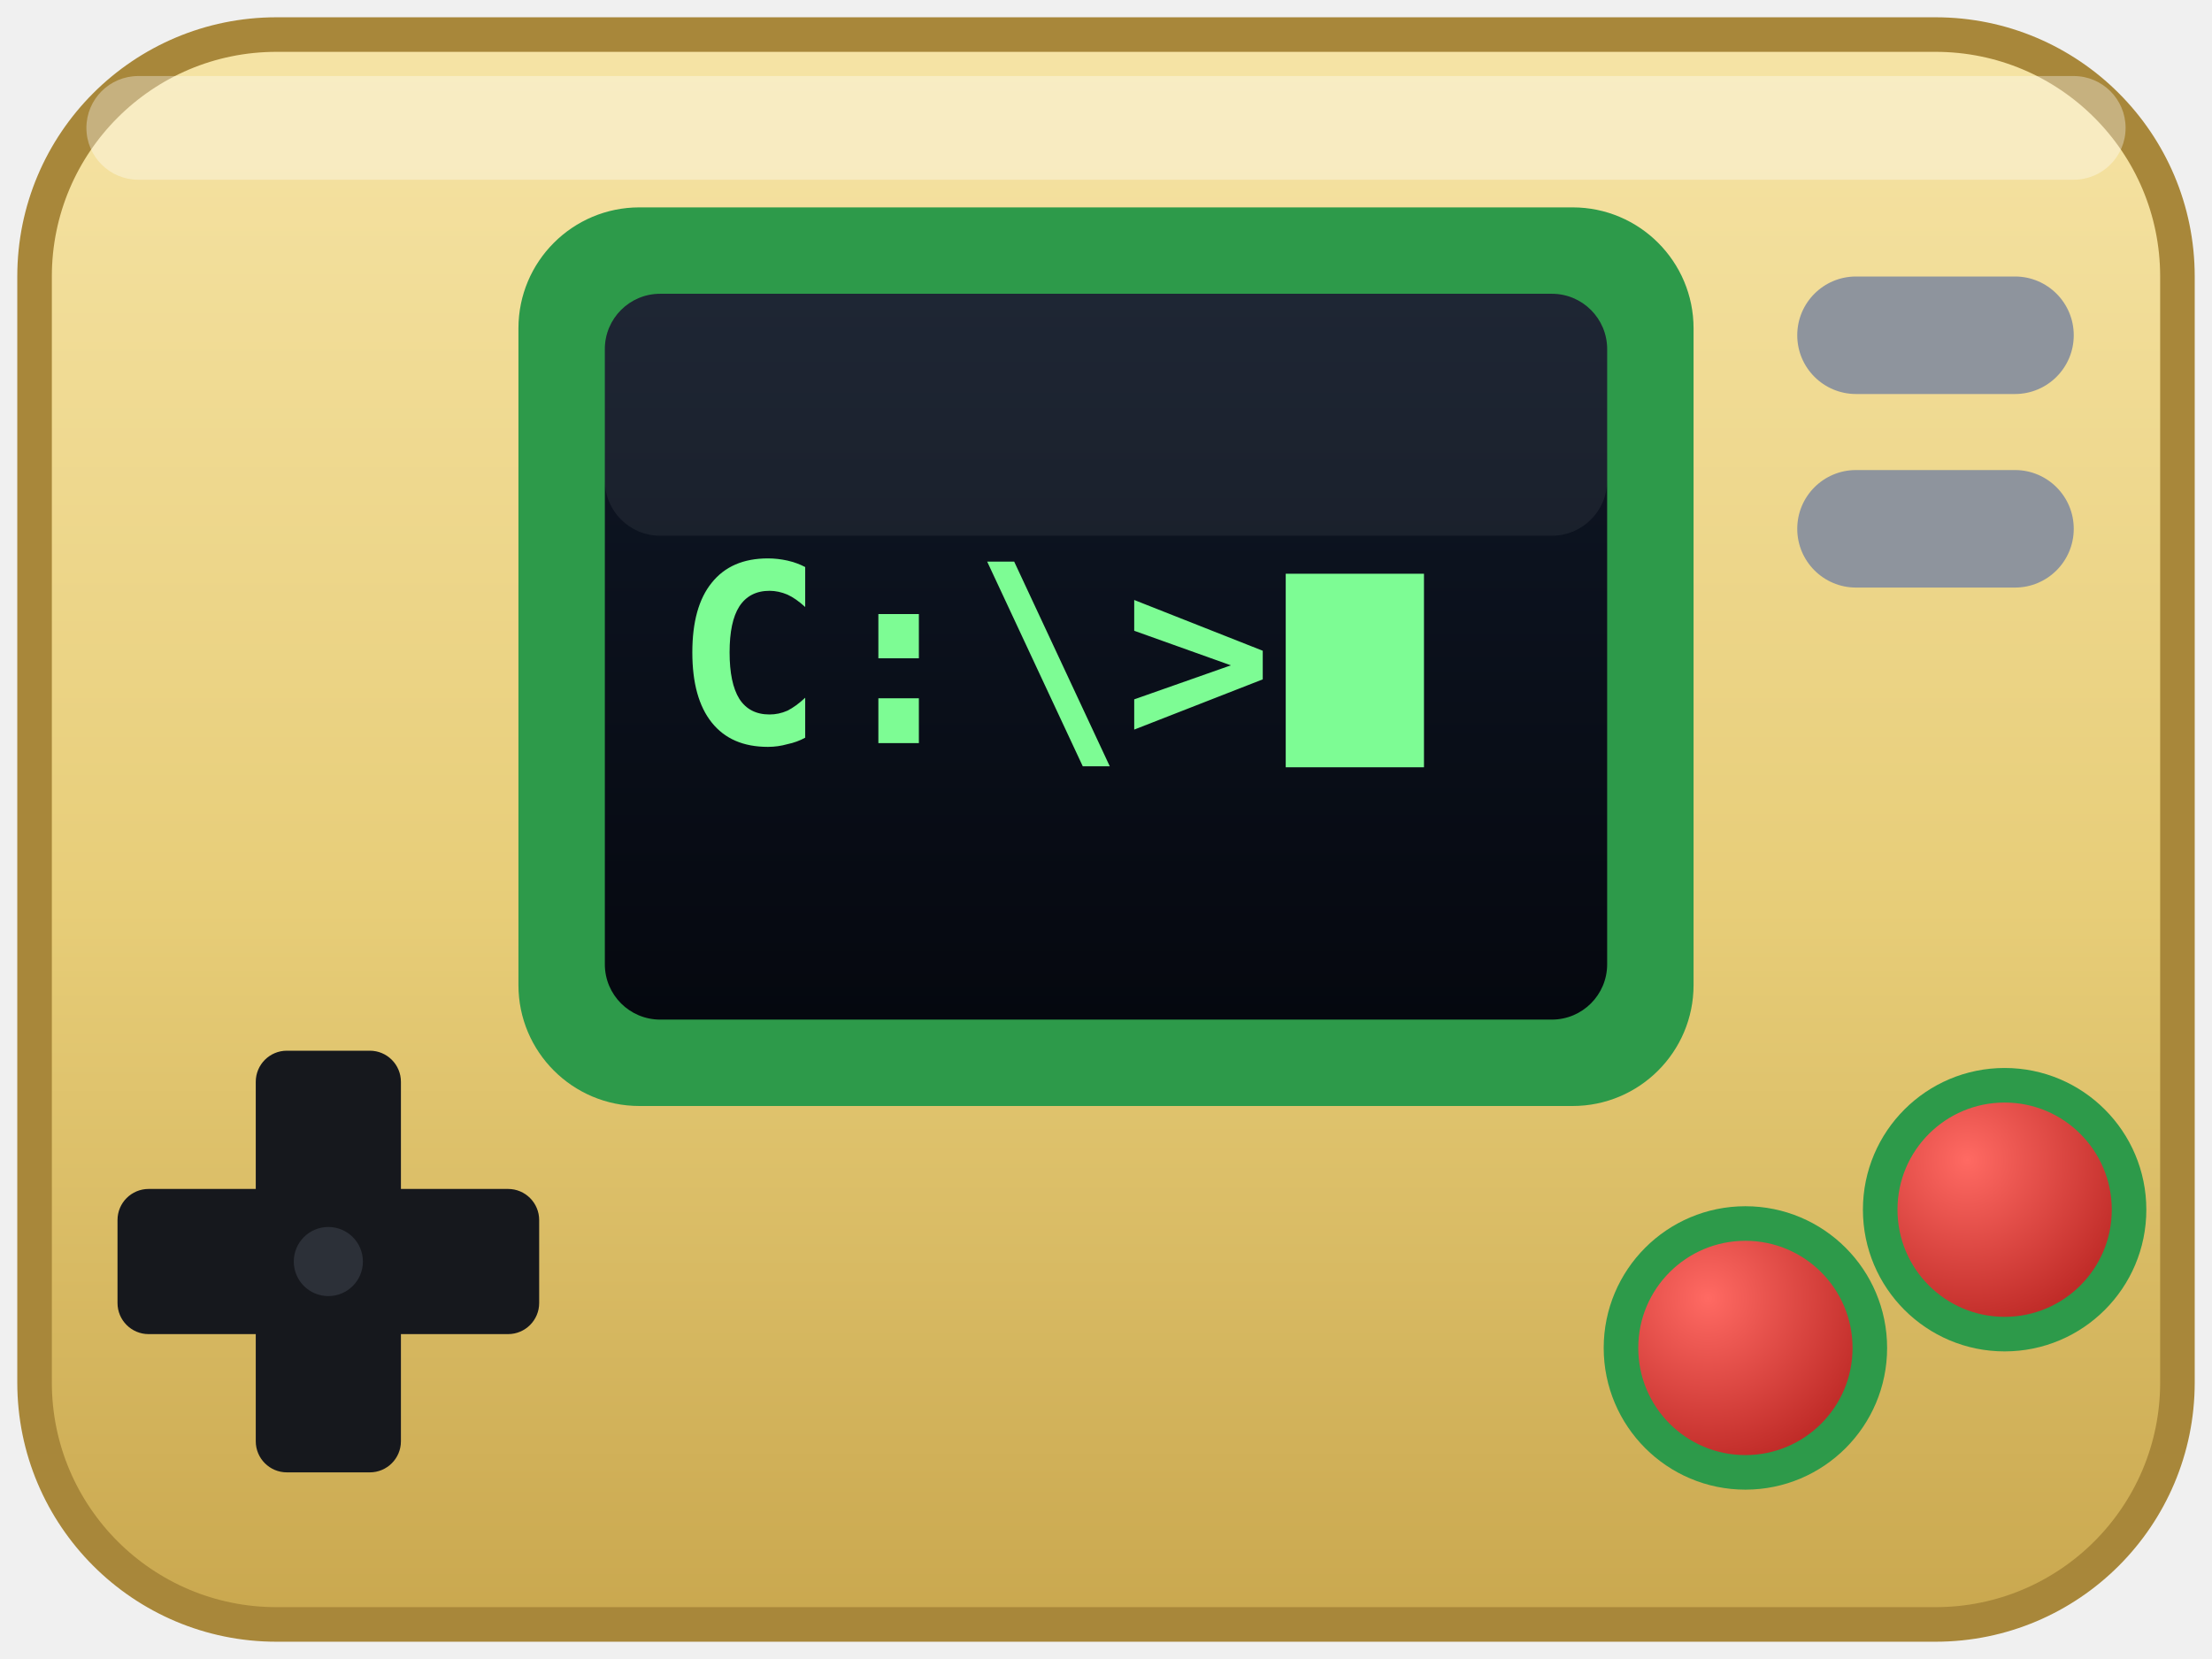
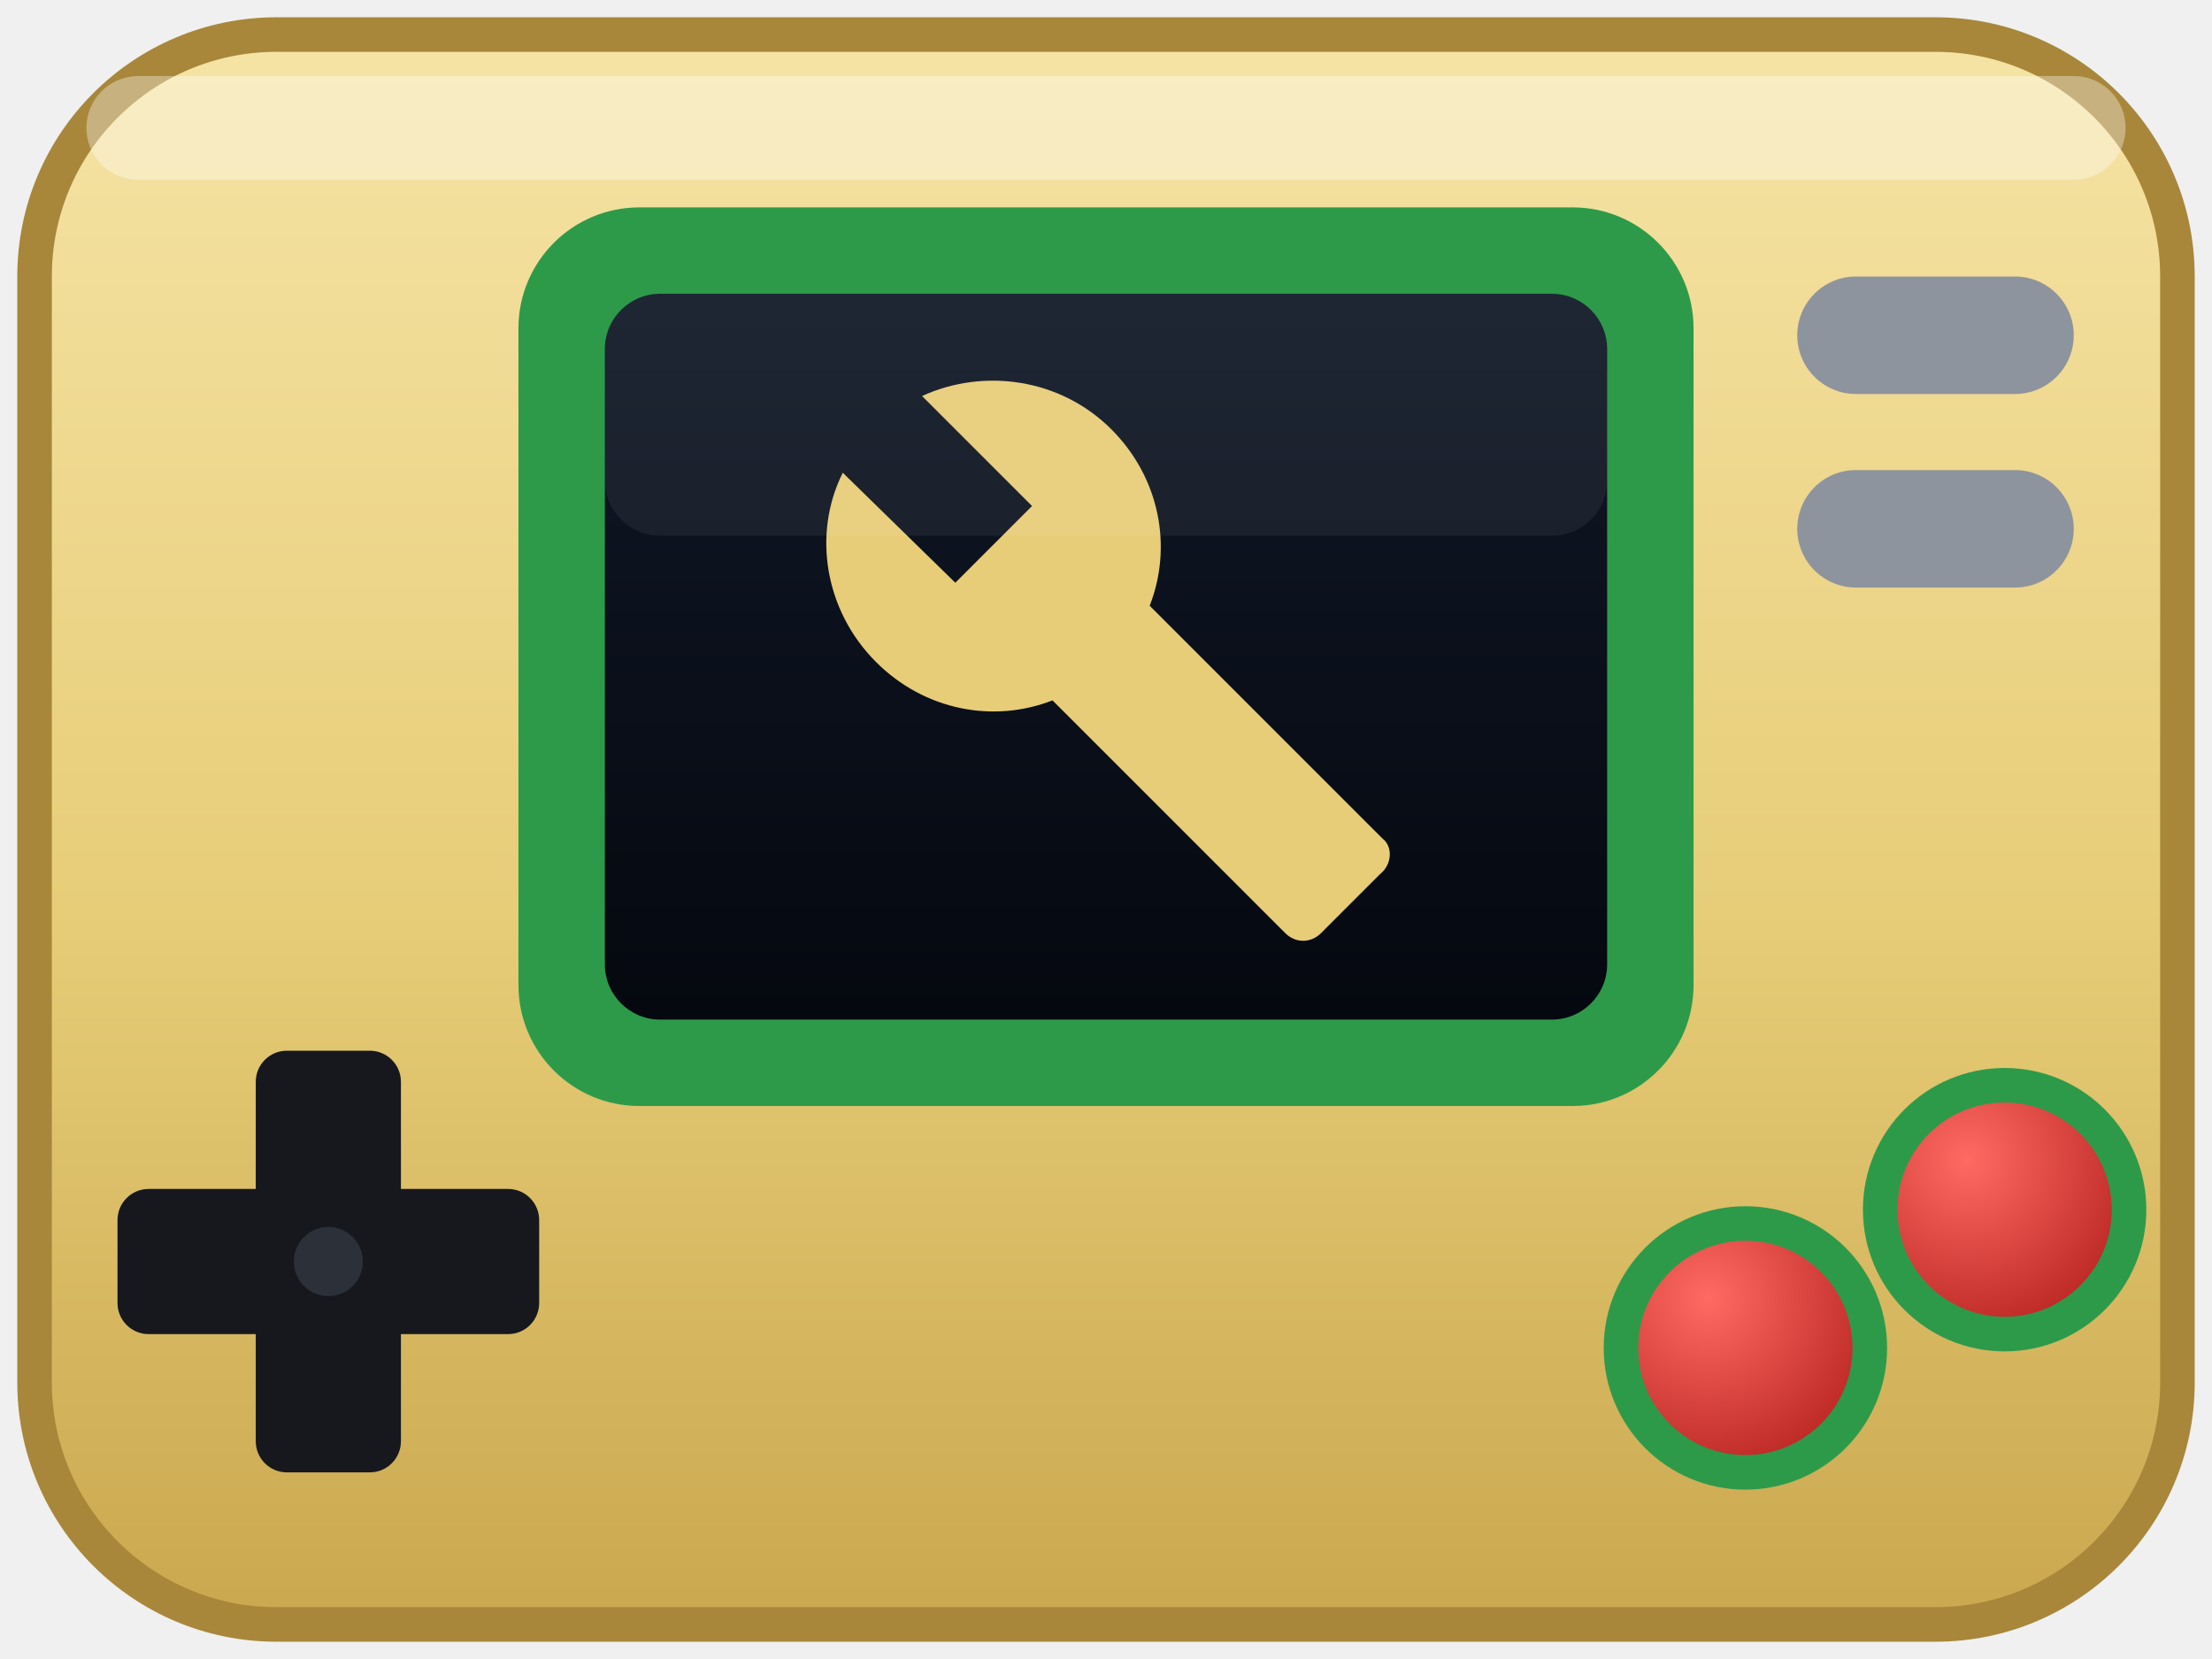
- <svg xmlns="http://www.w3.org/2000/svg" viewBox="0 0 64 48" role="img" aria-label="DOS G&amp;W Imager">
+ <svg xmlns="http://www.w3.org/2000/svg" viewBox="0 0 64 48" role="img" aria-label="DOS G&amp;W Imager — Tools">
  <defs>
    <linearGradient id="body" x1="0" y1="0" x2="0" y2="1">
      <stop offset="0" stop-color="#f6e4a6" />
      <stop offset=".55" stop-color="#e7cd78" />
      <stop offset="1" stop-color="#c9a74e" />
    </linearGradient>
    <linearGradient id="screen" x1="0" y1="0" x2="0" y2="1">
      <stop offset="0" stop-color="#101827" />
      <stop offset="1" stop-color="#05080f" />
    </linearGradient>
    <radialGradient id="btn" cx=".35" cy=".3" r=".8">
      <stop offset="0" stop-color="#ff6a63" />
      <stop offset="1" stop-color="#b4201d" />
    </radialGradient>
    <style>
      .cur { animation: blink 1.1s steps(1) infinite; }
      @keyframes blink { 50% { opacity: 0; } }
      @media (prefers-reduced-motion: reduce) { .cur { animation: none; } }
    </style>
  </defs>
  <rect x="1" y="1" width="62" height="46" rx="7" fill="url(#body)" stroke="#a8873a" stroke-width="1" />
  <rect x="2.5" y="2.2" width="59" height="3" rx="1.5" fill="#fff" opacity=".35" />
  <rect x="15" y="6" width="34" height="26" rx="3.5" fill="#2d9a4a" />
  <rect x="17.5" y="8.5" width="29" height="21" rx="1.6" fill="url(#screen)" />
-   <text x="19.5" y="21.5" font-family="ui-monospace, Menlo, Consolas, monospace" font-size="7.2" font-weight="700" fill="#7dfc94">C:\&gt;</text>
-   <rect class="cur" x="37.2" y="16.6" width="4" height="5.6" fill="#7dfc94" />
+   <path transform="translate(23.2 10.2) scale(.74)" fill="#e7cd78" d="M22.7 19l-9.1-9.1c.9-2.3.4-5-1.5-6.9-2-2-5-2.4-7.4-1.3L9 6 6 9 1.6 4.7C.4 7.1.9 10.1 2.9 12.1c1.9 1.9 4.6 2.4 6.9 1.5l9.1 9.1c.4.4 1 .4 1.4 0l2.3-2.3c.5-.4.5-1.1.1-1.4z" />
  <rect x="17.5" y="8.5" width="29" height="7" rx="1.6" fill="#fff" opacity=".06" />
  <rect x="7.4" y="30.4" width="4.2" height="12.2" rx=".9" fill="#16181d" />
  <rect x="3.4" y="34.4" width="12.2" height="4.2" rx=".9" fill="#16181d" />
  <circle cx="9.5" cy="36.5" r="1" fill="#2c3038" />
  <rect x="52" y="8" width="8" height="3.4" rx="1.7" fill="#8e949d" />
  <rect x="52" y="13.6" width="8" height="3.4" rx="1.7" fill="#8e949d" />
  <circle cx="50.5" cy="39" r="3.6" fill="url(#btn)" stroke="#2d9a4a" stroke-width="1" />
  <circle cx="58" cy="35" r="3.6" fill="url(#btn)" stroke="#2d9a4a" stroke-width="1" />
</svg>
